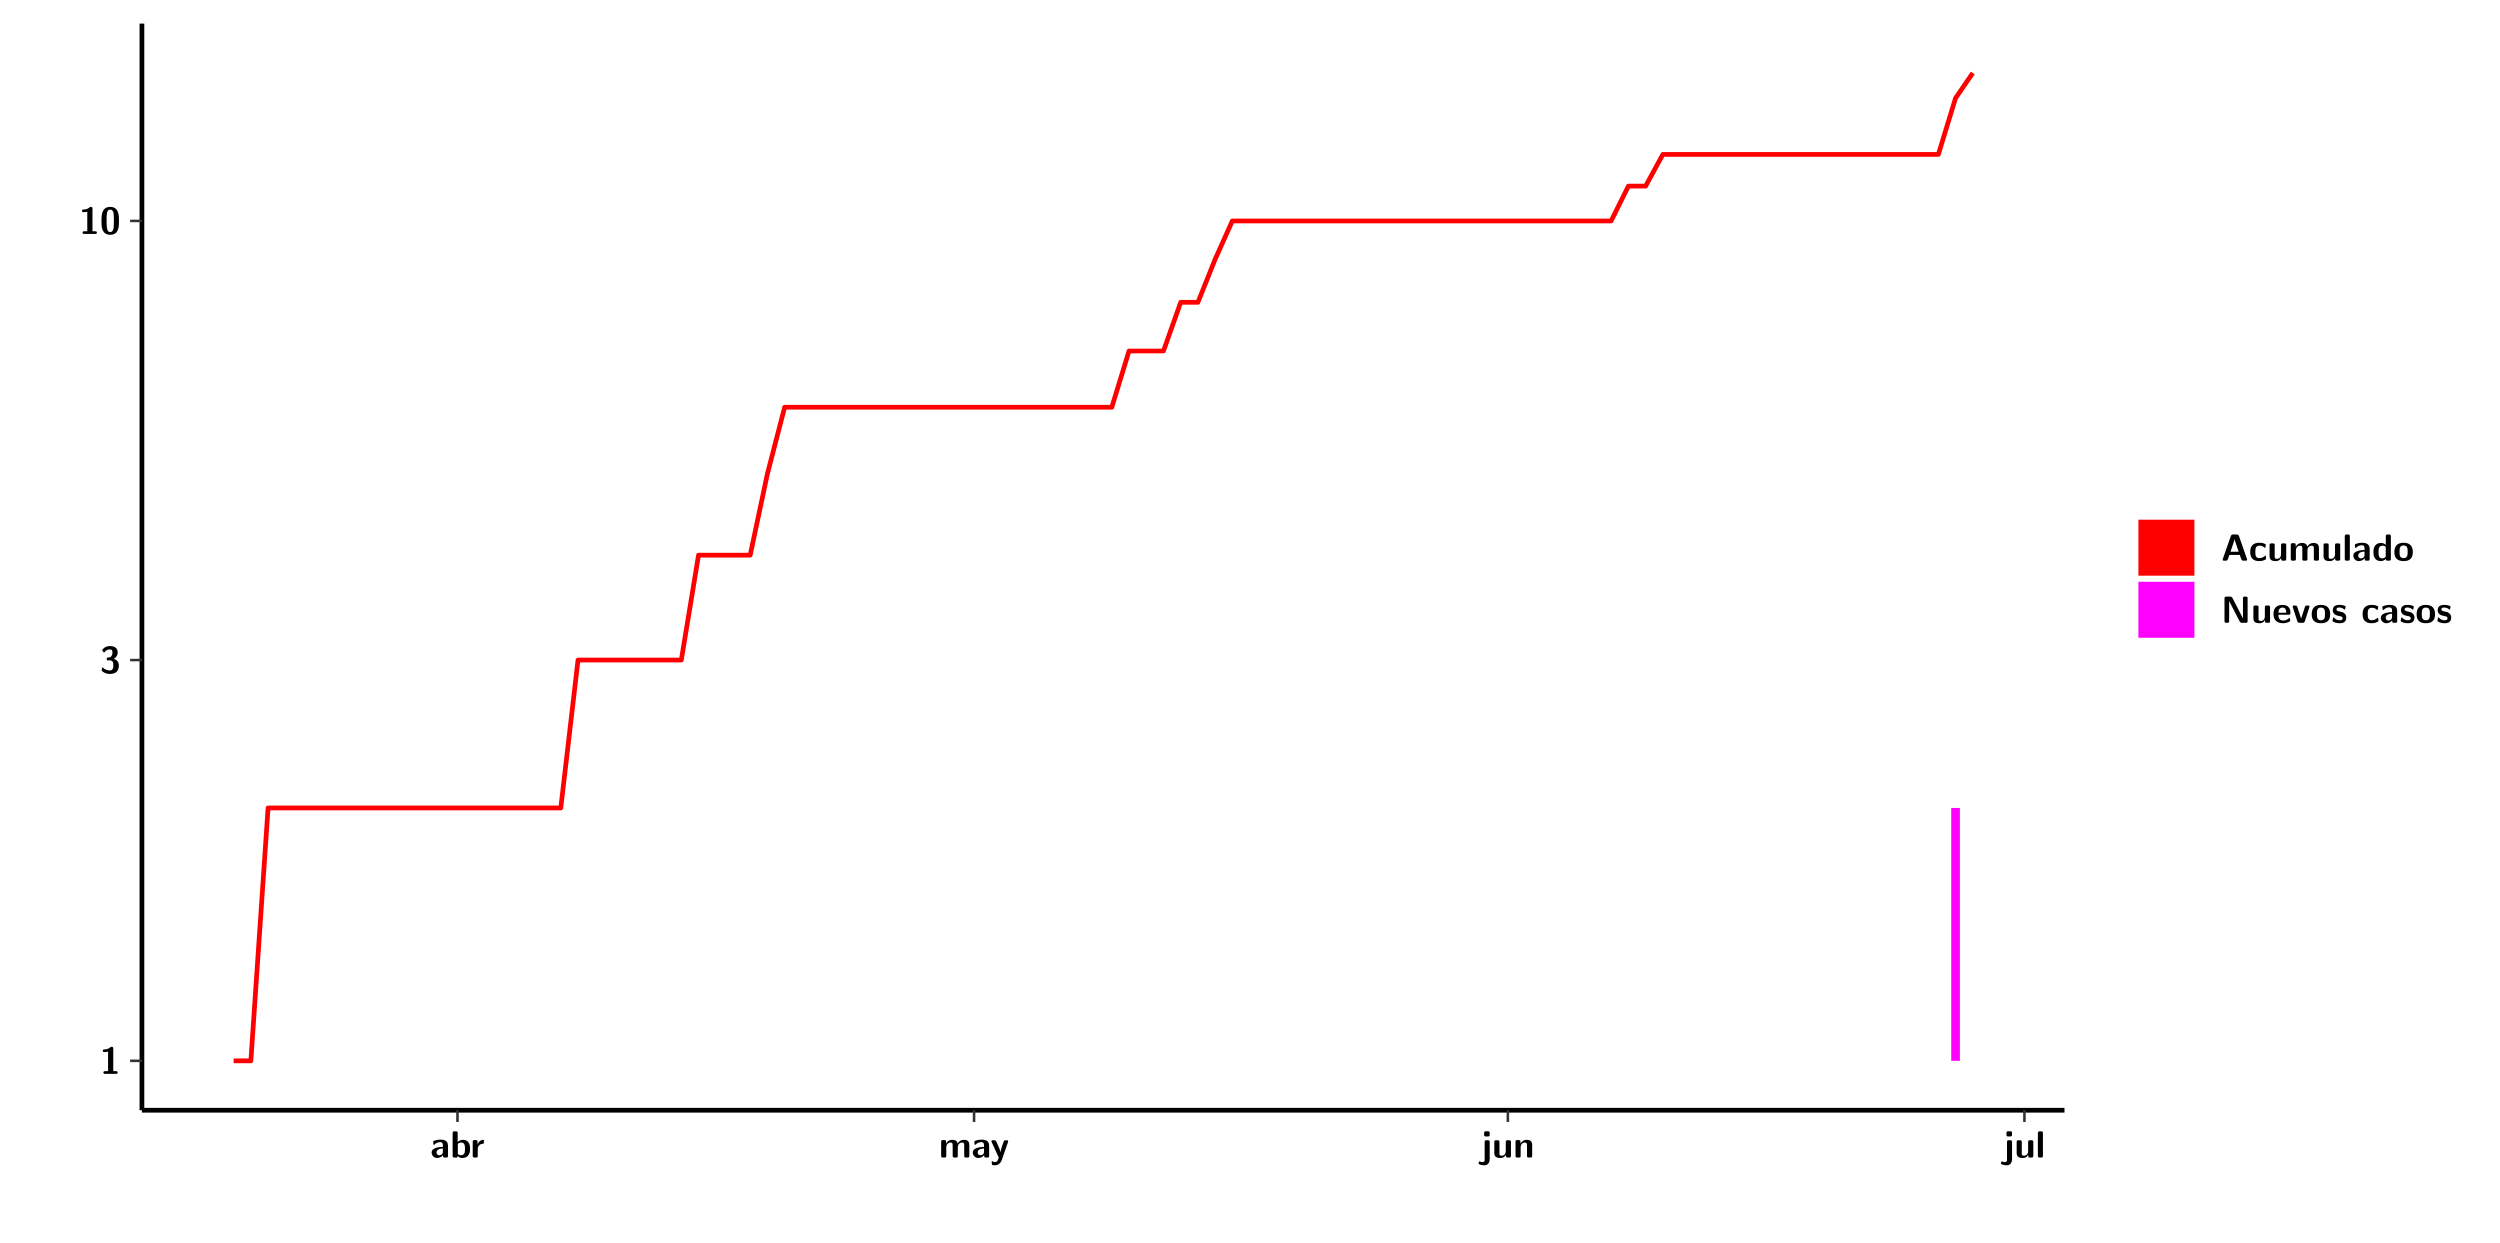
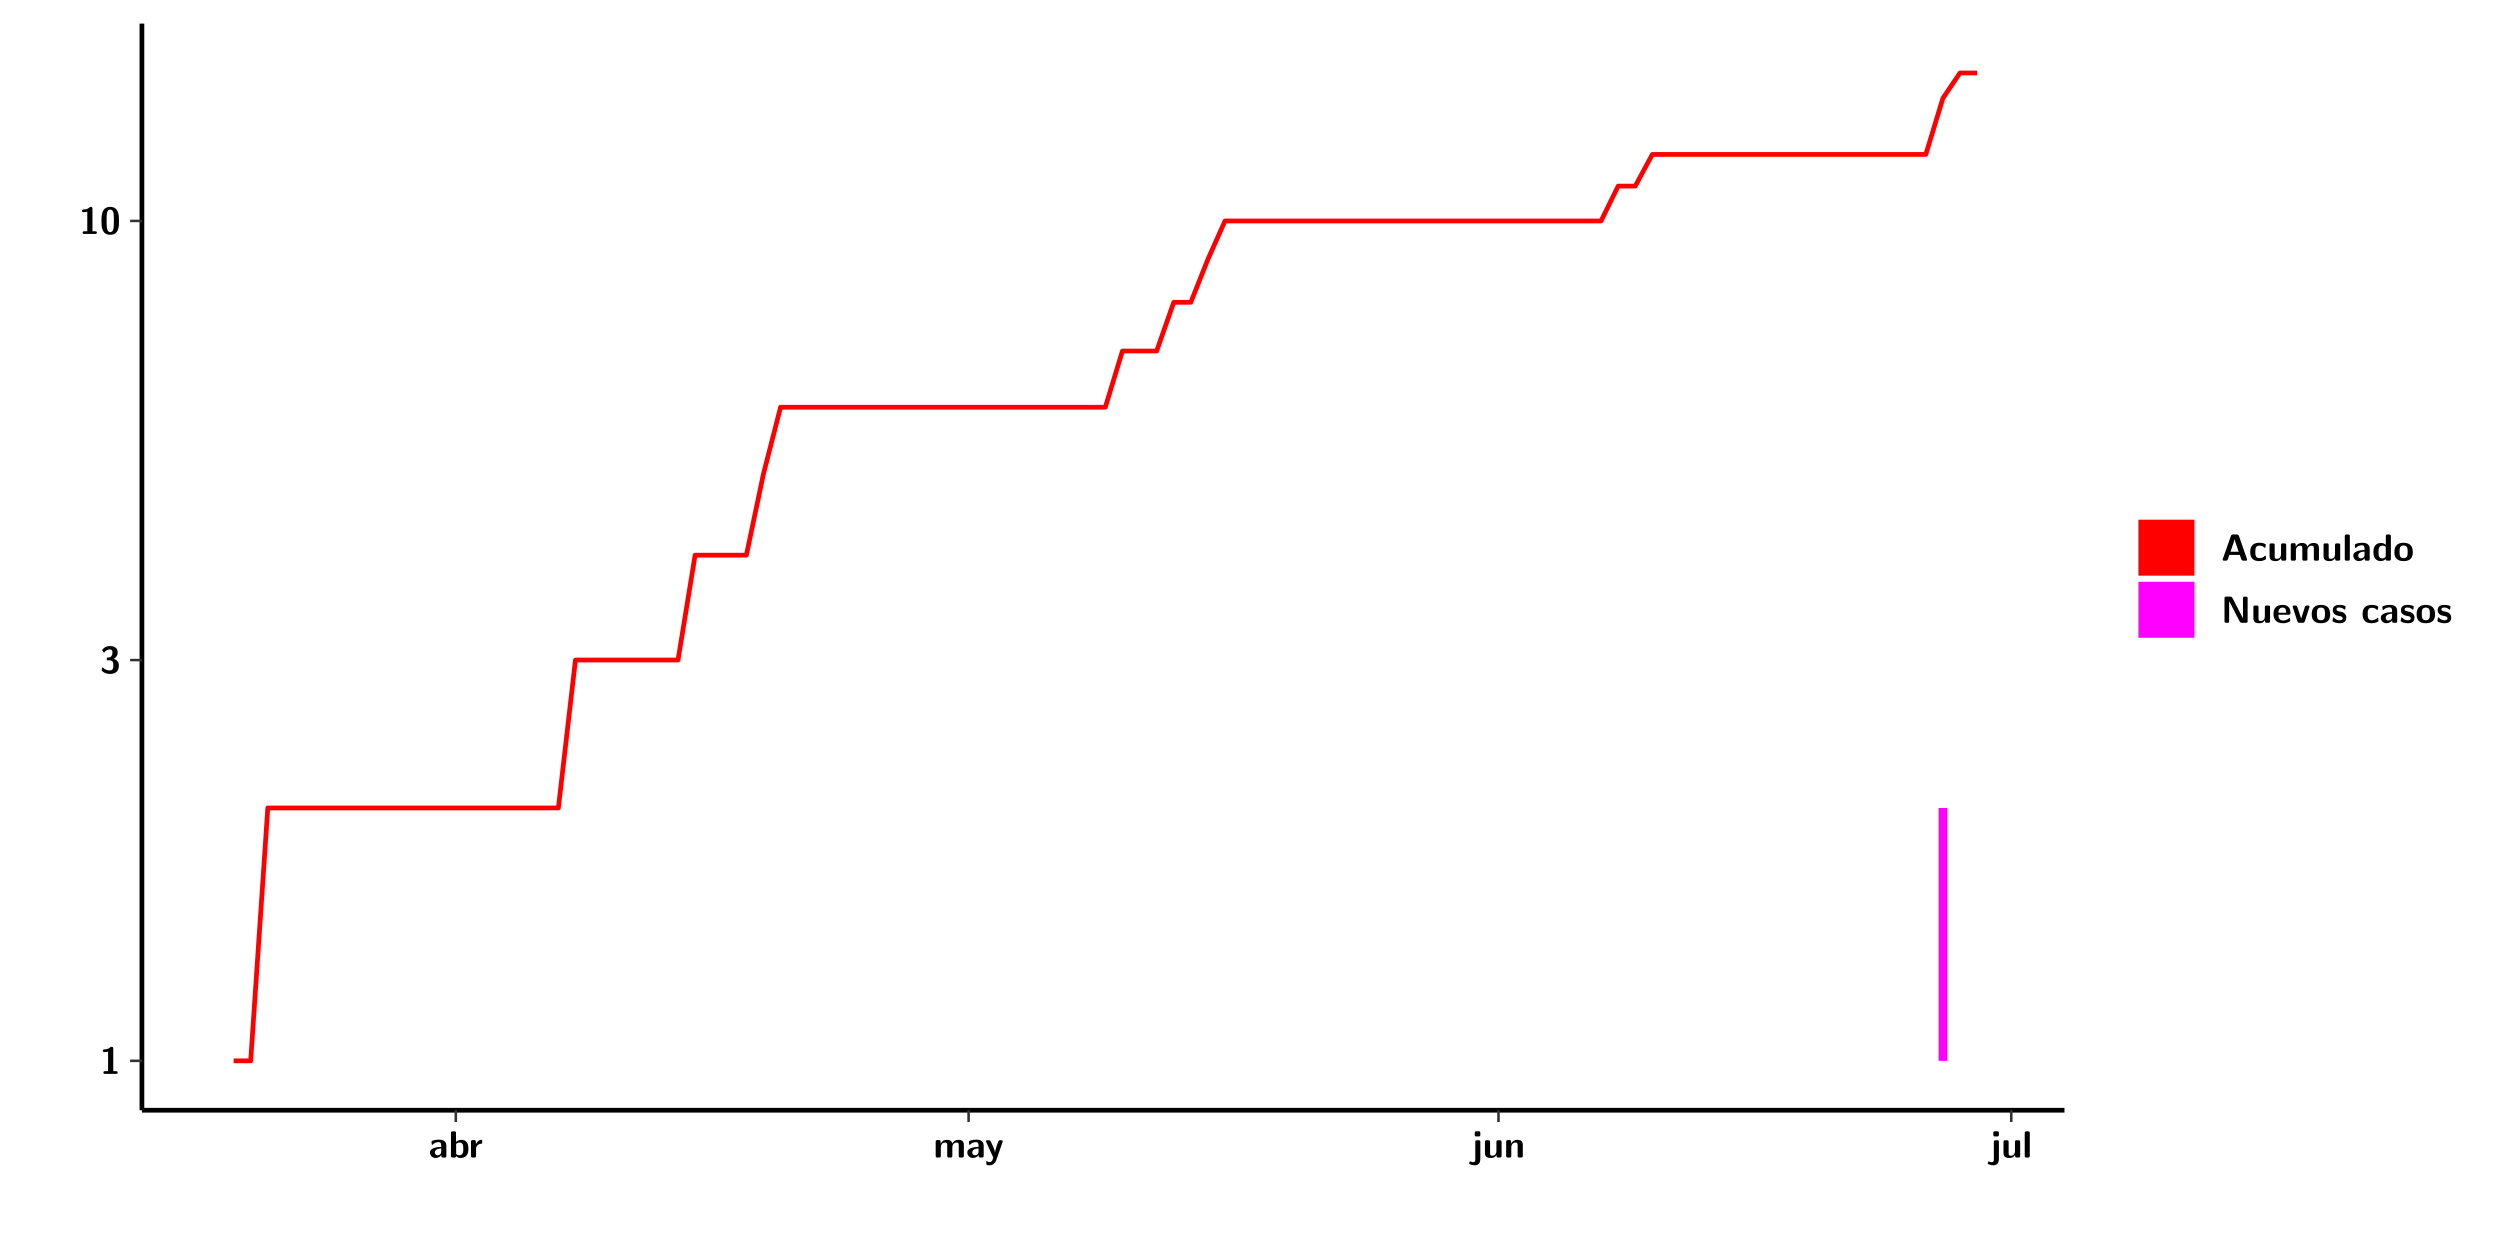
<svg xmlns="http://www.w3.org/2000/svg" xmlns:xlink="http://www.w3.org/1999/xlink" width="579.653pt" height="288pt" viewBox="0 0 579.653 288" version="1.1">
  <defs>
    <g>
      <symbol overflow="visible" id="glyph0-0">
        <path style="stroke:none;" d="" />
      </symbol>
      <symbol overflow="visible" id="glyph0-1">
        <path style="stroke:none;" d="M 3.109 -5.859 C 3.109 -6.016 3.109 -6.281 2.719 -6.281 C 2.547 -6.281 2.516 -6.266 2.406 -6.156 C 2.25 -6.016 1.922 -5.688 1.047 -5.672 C 0.891 -5.672 0.672 -5.609 0.672 -5.359 C 0.672 -5.047 0.969 -5.047 1.094 -5.047 C 1.344 -5.047 1.656 -5.078 1.906 -5.156 L 1.906 -0.625 L 1.234 -0.625 C 1.109 -0.625 0.812 -0.625 0.812 -0.312 C 0.812 0 1.109 0 1.234 0 L 3.719 0 C 3.828 0 4.141 0 4.141 -0.312 C 4.141 -0.625 3.828 -0.625 3.719 -0.625 L 3.109 -0.625 Z M 3.109 -5.859 " />
      </symbol>
      <symbol overflow="visible" id="glyph0-2">
        <path style="stroke:none;" d="M 0.844 -4.859 C 0.906 -4.766 0.953 -4.766 0.969 -4.766 C 1.031 -4.766 1.047 -4.797 1.094 -4.859 C 1.547 -5.5 2.172 -5.5 2.281 -5.5 C 2.844 -5.5 2.922 -5.203 2.922 -4.781 C 2.922 -4.656 2.922 -4.234 2.641 -3.906 C 2.438 -3.656 2.219 -3.641 1.953 -3.625 C 1.859 -3.609 1.688 -3.609 1.672 -3.578 C 1.609 -3.562 1.609 -3.5 1.609 -3.359 L 1.609 -3.203 C 1.609 -2.984 1.609 -2.969 1.844 -2.969 L 2.219 -2.969 C 3.031 -2.969 3.125 -2.469 3.125 -1.797 C 3.125 -1.203 3.062 -0.625 2.266 -0.625 C 1.984 -0.625 1.328 -0.688 0.75 -1.25 C 0.672 -1.328 0.656 -1.328 0.625 -1.328 C 0.531 -1.328 0.516 -1.25 0.516 -1.234 C 0.516 -1.234 0.406 -0.672 0.406 -0.625 C 0.406 -0.516 1.156 0.188 2.312 0.188 C 3.812 0.188 4.406 -0.609 4.406 -1.781 C 4.406 -2.562 3.984 -3.109 3.203 -3.297 C 3.906 -3.688 4.141 -4.266 4.141 -4.766 C 4.141 -6.156 2.891 -6.281 2.328 -6.281 C 1.125 -6.281 0.531 -5.422 0.531 -5.344 C 0.531 -5.297 0.594 -5.219 0.594 -5.219 Z M 0.844 -4.859 " />
      </symbol>
      <symbol overflow="visible" id="glyph0-3">
        <path style="stroke:none;" d="M 4.438 -3 C 4.438 -4.203 4.438 -6.281 2.406 -6.281 C 0.375 -6.281 0.375 -4.219 0.375 -3 C 0.375 -1.812 0.375 0.188 2.406 0.188 C 4.438 0.188 4.438 -1.781 4.438 -3 Z M 2.406 -0.438 C 1.75 -0.438 1.656 -1.25 1.625 -1.484 C 1.562 -1.953 1.562 -2.766 1.562 -3.125 C 1.562 -3.641 1.562 -4.203 1.625 -4.641 C 1.641 -4.875 1.734 -5.641 2.406 -5.641 C 3.047 -5.641 3.156 -4.906 3.188 -4.734 C 3.25 -4.281 3.25 -3.594 3.25 -3.125 C 3.25 -2.625 3.25 -1.953 3.188 -1.469 C 3.156 -1.234 3.062 -0.438 2.406 -0.438 Z M 2.406 -0.438 " />
      </symbol>
      <symbol overflow="visible" id="glyph0-4">
        <path style="stroke:none;" d="M 4.062 -2.766 C 4.062 -4.156 2.734 -4.156 2.297 -4.156 C 1.891 -4.156 1.453 -4.125 0.859 -3.891 C 0.672 -3.797 0.625 -3.781 0.625 -3.688 C 0.625 -3.625 0.688 -3.109 0.688 -3.047 C 0.703 -2.984 0.75 -2.938 0.812 -2.938 C 0.844 -2.938 0.875 -2.969 0.906 -3 C 1.281 -3.391 1.719 -3.578 2.266 -3.578 C 2.734 -3.578 2.875 -3.297 2.875 -2.781 L 2.875 -2.469 C 2.562 -2.469 0.266 -2.453 0.266 -1.172 C 0.266 -0.547 0.766 0.094 1.531 0.094 C 1.828 0.094 2.484 0.016 2.906 -0.594 L 2.906 -0.422 C 2.906 -0.141 2.969 0 3.328 0 L 3.641 0 C 3.984 0 4.062 -0.109 4.062 -0.422 Z M 2.875 -1.344 C 2.875 -0.531 2.047 -0.531 2.016 -0.531 C 1.641 -0.531 1.406 -0.844 1.406 -1.188 C 1.406 -2.047 2.625 -2.109 2.875 -2.109 Z M 2.875 -1.344 " />
      </symbol>
      <symbol overflow="visible" id="glyph0-5">
        <path style="stroke:none;" d="M 1.703 -5.656 C 1.703 -5.938 1.641 -6.078 1.281 -6.078 L 0.953 -6.078 C 0.641 -6.078 0.531 -5.984 0.531 -5.656 L 0.531 -0.422 C 0.531 -0.109 0.625 0 0.953 0 L 1.312 0 C 1.453 0 1.719 0 1.734 -0.344 C 2.125 0.094 2.578 0.094 2.719 0.094 C 4.578 0.094 4.578 -1.594 4.578 -2.031 C 4.578 -2.453 4.578 -4.109 2.938 -4.109 C 2.219 -4.109 1.781 -3.703 1.703 -3.625 Z M 1.734 -3.172 C 1.844 -3.281 2.109 -3.484 2.5 -3.484 C 3.391 -3.484 3.391 -2.672 3.391 -2.016 C 3.391 -1.375 3.391 -0.531 2.406 -0.531 C 2.047 -0.531 1.828 -0.75 1.734 -0.875 Z M 1.734 -3.172 " />
      </symbol>
      <symbol overflow="visible" id="glyph0-6">
        <path style="stroke:none;" d="M 1.703 -2.016 C 1.703 -2.844 2.391 -3.188 2.938 -3.219 C 3.109 -3.234 3.125 -3.234 3.125 -3.469 L 3.125 -3.875 C 3.125 -4.047 3.125 -4.109 2.969 -4.109 C 2.719 -4.109 2.078 -4.031 1.672 -3.078 L 1.656 -3.078 L 1.656 -3.641 C 1.656 -3.922 1.594 -4.062 1.234 -4.062 L 0.953 -4.062 C 0.641 -4.062 0.531 -3.969 0.531 -3.641 L 0.531 -0.422 C 0.531 -0.109 0.625 0 0.953 0 L 1.281 0 C 1.609 0 1.703 -0.109 1.703 -0.422 Z M 1.703 -2.016 " />
      </symbol>
      <symbol overflow="visible" id="glyph0-7">
        <path style="stroke:none;" d="M 7.062 -2.844 C 7.062 -3.75 6.672 -4.109 5.781 -4.109 C 5.156 -4.109 4.688 -3.828 4.359 -3.25 C 4.219 -4.078 3.484 -4.109 3.109 -4.109 C 2.938 -4.109 2.578 -4.109 2.188 -3.828 C 1.906 -3.625 1.734 -3.344 1.672 -3.203 L 1.672 -3.641 C 1.672 -3.922 1.609 -4.062 1.25 -4.062 L 0.953 -4.062 C 0.625 -4.062 0.531 -3.969 0.531 -3.641 L 0.531 -0.422 C 0.531 -0.109 0.625 0 0.953 0 L 1.297 0 C 1.625 0 1.719 -0.109 1.719 -0.422 L 1.719 -2.359 C 1.719 -3.141 2.25 -3.484 2.688 -3.484 C 3.109 -3.484 3.203 -3.297 3.203 -2.828 L 3.203 -0.422 C 3.203 -0.109 3.297 0 3.625 0 L 3.969 0 C 4.297 0 4.391 -0.109 4.391 -0.422 L 4.391 -2.359 C 4.391 -3.141 4.922 -3.484 5.359 -3.484 C 5.781 -3.484 5.875 -3.297 5.875 -2.828 L 5.875 -0.422 C 5.875 -0.109 5.969 0 6.297 0 L 6.641 0 C 6.984 0 7.062 -0.109 7.062 -0.422 Z M 7.062 -2.844 " />
      </symbol>
      <symbol overflow="visible" id="glyph0-8">
        <path style="stroke:none;" d="M 4.109 -3.609 C 4.141 -3.719 4.141 -3.734 4.141 -3.781 C 4.141 -4.016 3.906 -4.016 3.797 -4.016 L 3.609 -4.016 C 3.469 -4.016 3.266 -4.016 3.141 -3.812 C 3.109 -3.766 2.406 -1.828 2.359 -1.25 L 2.344 -1.25 C 2.312 -1.672 1.953 -2.484 1.562 -3.328 C 1.328 -3.891 1.266 -4.016 0.828 -4.016 L 0.594 -4.016 C 0.469 -4.016 0.25 -4.016 0.25 -3.781 C 0.25 -3.75 0.281 -3.688 0.297 -3.641 L 1.953 0 C 1.891 0.188 1.859 0.281 1.828 0.375 C 1.734 0.656 1.578 1.047 1.109 1.047 C 0.812 1.047 0.609 0.922 0.516 0.875 C 0.469 0.844 0.453 0.828 0.422 0.828 C 0.391 0.828 0.312 0.859 0.312 0.969 C 0.312 1.031 0.375 1.641 0.391 1.672 C 0.469 1.781 0.953 1.797 1.094 1.797 C 2.172 1.797 2.609 0.766 2.672 0.547 Z M 4.109 -3.609 " />
      </symbol>
      <symbol overflow="visible" id="glyph0-9">
        <path style="stroke:none;" d="M 1.969 -5.672 C 1.969 -5.953 1.906 -6.094 1.547 -6.094 L 1.094 -6.094 C 0.766 -6.094 0.672 -5.984 0.672 -5.672 L 0.672 -5.312 C 0.672 -5.031 0.734 -4.891 1.094 -4.891 L 1.547 -4.891 C 1.875 -4.891 1.969 -5 1.969 -5.312 Z M 0.797 0.484 C 0.797 0.703 0.797 1.062 0.25 1.062 C 0.156 1.062 -0.094 1.031 -0.266 0.922 C -0.359 0.875 -0.375 0.875 -0.406 0.875 C -0.484 0.875 -0.5 0.922 -0.547 1.094 C -0.609 1.281 -0.625 1.359 -0.625 1.391 C -0.625 1.547 0.109 1.797 0.656 1.797 C 1.625 1.797 1.969 1.141 1.969 0.281 L 1.969 -3.594 C 1.969 -3.875 1.906 -4.016 1.547 -4.016 L 1.219 -4.016 C 0.891 -4.016 0.797 -3.906 0.797 -3.594 Z M 0.797 0.484 " />
      </symbol>
      <symbol overflow="visible" id="glyph0-10">
        <path style="stroke:none;" d="M 4.391 -3.594 C 4.391 -3.875 4.328 -4.016 3.969 -4.016 L 3.609 -4.016 C 3.281 -4.016 3.188 -3.906 3.188 -3.594 L 3.188 -1.516 C 3.188 -0.938 2.891 -0.438 2.266 -0.438 C 1.766 -0.438 1.719 -0.562 1.719 -1.031 L 1.719 -3.594 C 1.719 -3.875 1.656 -4.016 1.297 -4.016 L 0.953 -4.016 C 0.625 -4.016 0.531 -3.922 0.531 -3.594 L 0.531 -1.109 C 0.531 -0.172 1.031 0.094 1.953 0.094 C 2.188 0.094 2.812 0.094 3.219 -0.656 L 3.219 -0.422 C 3.219 -0.141 3.281 0 3.641 0 L 3.969 0 C 4.297 0 4.391 -0.109 4.391 -0.422 Z M 4.391 -3.594 " />
      </symbol>
      <symbol overflow="visible" id="glyph0-11">
        <path style="stroke:none;" d="M 4.391 -2.844 C 4.391 -3.75 4 -4.109 3.109 -4.109 C 2.188 -4.109 1.781 -3.438 1.672 -3.203 L 1.672 -3.641 C 1.672 -3.922 1.609 -4.062 1.25 -4.062 L 0.953 -4.062 C 0.625 -4.062 0.531 -3.969 0.531 -3.641 L 0.531 -0.422 C 0.531 -0.109 0.625 0 0.953 0 L 1.297 0 C 1.625 0 1.719 -0.109 1.719 -0.422 L 1.719 -2.359 C 1.719 -3.125 2.219 -3.484 2.688 -3.484 C 3.109 -3.484 3.188 -3.281 3.188 -2.828 L 3.188 -0.422 C 3.188 -0.141 3.25 0 3.609 0 L 3.969 0 C 4.297 0 4.391 -0.109 4.391 -0.422 Z M 4.391 -2.844 " />
      </symbol>
      <symbol overflow="visible" id="glyph0-12">
        <path style="stroke:none;" d="M 1.703 -5.656 C 1.703 -5.938 1.641 -6.078 1.281 -6.078 L 0.953 -6.078 C 0.641 -6.078 0.531 -5.984 0.531 -5.656 L 0.531 -0.422 C 0.531 -0.109 0.625 0 0.953 0 L 1.281 0 C 1.609 0 1.703 -0.109 1.703 -0.422 Z M 1.703 -5.656 " />
      </symbol>
      <symbol overflow="visible" id="glyph0-13">
        <path style="stroke:none;" d="M 4.156 -5.703 C 4.031 -6.078 3.766 -6.078 3.594 -6.078 L 2.828 -6.078 C 2.641 -6.078 2.391 -6.078 2.266 -5.703 L 0.406 -0.406 C 0.375 -0.297 0.375 -0.281 0.375 -0.234 C 0.375 0 0.594 0 0.703 0 L 1.031 0 C 1.188 0 1.453 0 1.578 -0.344 L 1.922 -1.328 L 4.344 -1.328 L 4.641 -0.484 C 4.75 -0.172 4.812 0 5.234 0 L 5.703 0 C 5.828 0 6.047 0 6.047 -0.234 C 6.047 -0.281 6.047 -0.297 6 -0.406 Z M 2.812 -3.938 C 2.938 -4.328 3.062 -4.656 3.125 -4.969 L 3.141 -4.969 C 3.188 -4.766 3.188 -4.75 3.25 -4.547 L 4.078 -2.078 L 2.188 -2.078 Z M 2.812 -3.938 " />
      </symbol>
      <symbol overflow="visible" id="glyph0-14">
        <path style="stroke:none;" d="M 4 -0.438 C 4 -0.531 3.969 -0.938 3.953 -1.047 C 3.953 -1.078 3.938 -1.172 3.844 -1.172 C 3.812 -1.172 3.797 -1.172 3.703 -1.078 C 3.562 -0.953 3.141 -0.594 2.422 -0.594 C 1.516 -0.594 1.516 -1.469 1.516 -2.031 C 1.516 -2.75 1.562 -3.484 2.453 -3.484 C 3.031 -3.484 3.266 -3.344 3.578 -3.078 C 3.688 -2.984 3.703 -2.984 3.734 -2.984 C 3.828 -2.984 3.844 -3.062 3.844 -3.094 C 3.859 -3.172 3.953 -3.656 3.953 -3.703 C 3.953 -3.781 3.891 -3.812 3.75 -3.891 C 3.328 -4.078 3.062 -4.156 2.453 -4.156 C 1.141 -4.156 0.328 -3.547 0.328 -2.016 C 0.328 -0.562 1.078 0.094 2.406 0.094 C 2.641 0.094 3.172 0.094 3.75 -0.203 C 4 -0.344 4 -0.344 4 -0.438 Z M 4 -0.438 " />
      </symbol>
      <symbol overflow="visible" id="glyph0-15">
        <path style="stroke:none;" d="M 4.375 -5.656 C 4.375 -5.938 4.312 -6.078 3.953 -6.078 L 3.625 -6.078 C 3.297 -6.078 3.203 -5.969 3.203 -5.656 L 3.203 -3.672 C 2.812 -4.047 2.375 -4.109 2.109 -4.109 C 0.328 -4.109 0.328 -2.422 0.328 -2 C 0.328 -1.594 0.328 0.094 2.062 0.094 C 2.422 0.094 2.812 -0.016 3.188 -0.406 C 3.188 -0.094 3.297 0 3.609 0 L 3.953 0 C 4.281 0 4.375 -0.109 4.375 -0.422 Z M 3.188 -1.094 C 3.188 -0.953 3.188 -0.875 2.922 -0.688 C 2.703 -0.547 2.5 -0.531 2.406 -0.531 C 1.516 -0.531 1.516 -1.344 1.516 -2 C 1.516 -2.656 1.516 -3.484 2.5 -3.484 C 2.75 -3.484 2.984 -3.391 3.188 -3.203 Z M 3.188 -1.094 " />
      </symbol>
      <symbol overflow="visible" id="glyph0-16">
        <path style="stroke:none;" d="M 4.547 -1.969 C 4.547 -3.406 3.844 -4.156 2.406 -4.156 C 0.953 -4.156 0.266 -3.391 0.266 -1.969 C 0.266 -0.547 1.031 0.094 2.406 0.094 C 3.781 0.094 4.547 -0.531 4.547 -1.969 Z M 2.406 -0.594 C 1.469 -0.594 1.469 -1.375 1.469 -2.078 C 1.469 -2.75 1.469 -3.531 2.406 -3.531 C 3.344 -3.531 3.344 -2.766 3.344 -2.078 C 3.344 -1.391 3.344 -0.594 2.406 -0.594 Z M 2.406 -0.594 " />
      </symbol>
      <symbol overflow="visible" id="glyph0-17">
        <path style="stroke:none;" d="M 2.656 -5.734 C 2.469 -6.078 2.203 -6.078 2.031 -6.078 L 1.219 -6.078 C 0.906 -6.078 0.797 -5.984 0.797 -5.656 L 0.797 -0.422 C 0.797 -0.109 0.891 0 1.219 0 L 1.453 0 C 1.781 0 1.875 -0.109 1.875 -0.422 L 1.875 -5.016 L 1.891 -5.016 L 4.297 -0.344 C 4.484 0 4.75 0 4.922 0 L 5.734 0 C 6.062 0 6.156 -0.109 6.156 -0.422 L 6.156 -5.656 C 6.156 -5.938 6.094 -6.078 5.734 -6.078 L 5.5 -6.078 C 5.156 -6.078 5.078 -5.969 5.078 -5.656 L 5.078 -1.062 L 5.062 -1.062 Z M 2.656 -5.734 " />
      </symbol>
      <symbol overflow="visible" id="glyph0-18">
        <path style="stroke:none;" d="M 3.781 -1.875 C 3.984 -1.875 4.203 -1.891 4.203 -2.281 C 4.203 -3.406 3.672 -4.156 2.359 -4.156 C 0.969 -4.156 0.266 -3.375 0.266 -2.047 C 0.266 -0.609 1.109 0.094 2.484 0.094 C 2.812 0.094 3.312 0.047 3.891 -0.234 C 4.078 -0.328 4.141 -0.359 4.141 -0.469 C 4.141 -0.531 4.125 -0.781 4.109 -0.844 C 4.078 -1.125 4.062 -1.125 3.984 -1.125 C 3.953 -1.125 3.938 -1.125 3.844 -1.047 C 3.328 -0.594 2.797 -0.531 2.516 -0.531 C 1.531 -0.531 1.422 -1.312 1.391 -1.875 Z M 1.406 -2.344 C 1.422 -2.875 1.609 -3.531 2.359 -3.531 C 3.062 -3.531 3.203 -3.031 3.219 -2.344 Z M 1.406 -2.344 " />
      </symbol>
      <symbol overflow="visible" id="glyph0-19">
        <path style="stroke:none;" d="M 4.109 -3.609 C 4.141 -3.719 4.141 -3.75 4.141 -3.766 C 4.141 -4.016 3.922 -4.016 3.797 -4.016 L 3.609 -4.016 C 3.25 -4.016 3.141 -3.891 3.062 -3.641 L 2.203 -0.984 L 1.328 -3.641 C 1.266 -3.828 1.203 -4.016 0.781 -4.016 L 0.578 -4.016 C 0.453 -4.016 0.234 -4.016 0.234 -3.766 C 0.234 -3.75 0.234 -3.719 0.266 -3.609 L 1.312 -0.375 C 1.438 0 1.703 0 1.859 0 L 2.5 0 C 2.672 0 2.938 0 3.062 -0.375 Z M 4.109 -3.609 " />
      </symbol>
      <symbol overflow="visible" id="glyph0-20">
        <path style="stroke:none;" d="M 3.469 -1.234 C 3.469 -1.734 3.203 -2.031 3.047 -2.172 C 2.703 -2.484 2.391 -2.547 2.031 -2.609 C 1.547 -2.703 1.188 -2.766 1.188 -3.109 C 1.188 -3.469 1.484 -3.547 1.828 -3.547 C 2.406 -3.547 2.719 -3.328 2.953 -3.125 C 3.047 -3.047 3.062 -3.047 3.094 -3.047 C 3.188 -3.047 3.203 -3.125 3.203 -3.156 C 3.219 -3.219 3.312 -3.719 3.312 -3.766 C 3.312 -3.906 2.844 -4.031 2.75 -4.062 C 2.406 -4.156 2.125 -4.156 1.891 -4.156 C 1.5 -4.156 0.328 -4.156 0.328 -2.906 C 0.328 -2.484 0.516 -2.219 0.75 -2 C 1.062 -1.734 1.406 -1.672 1.906 -1.562 C 2.156 -1.531 2.609 -1.453 2.609 -1.062 C 2.609 -0.656 2.266 -0.594 1.922 -0.594 C 1.531 -0.594 1.047 -0.703 0.625 -1.188 C 0.594 -1.234 0.562 -1.266 0.516 -1.266 C 0.422 -1.266 0.406 -1.188 0.391 -1.125 C 0.375 -1.016 0.266 -0.516 0.266 -0.422 C 0.266 -0.266 0.922 -0.062 0.922 -0.047 C 1.406 0.094 1.766 0.094 1.922 0.094 C 2.359 0.094 3.469 0.062 3.469 -1.234 Z M 3.469 -1.234 " />
      </symbol>
    </g>
    <clipPath id="clip1">
      <path d="M 0 0 L 576.008 0 L 576.008 288 L 0 288 Z M 0 0 " />
    </clipPath>
    <clipPath id="clip2">
      <path d="M 32.906 5.477 L 478.672 5.477 L 478.672 257.414 L 32.906 257.414 Z M 32.906 5.477 " />
    </clipPath>
  </defs>
  <g id="surface1">
    <g clip-path="url(#clip1)" clip-rule="nonzero">
      <path style="fill-rule:nonzero;fill:rgb(100%,100%,100%);fill-opacity:1;stroke-width:0.598;stroke-linecap:round;stroke-linejoin:round;stroke:rgb(100%,100%,100%);stroke-opacity:1;stroke-miterlimit:10;" d="M 0 0 L 0 288.004 L 576.008 288.004 L 576.008 0 Z M 0 0 " transform="matrix(1,0,0,-1,0,288)" />
    </g>
    <g clip-path="url(#clip2)" clip-rule="nonzero">
      <path style=" stroke:none;fill-rule:nonzero;fill:rgb(100%,100%,100%);fill-opacity:1;" d="M 32.906 257.414 L 32.906 5.477 L 478.672 5.477 L 478.672 257.414 Z M 32.906 257.414 " />
    </g>
-     <path style=" stroke:none;fill-rule:nonzero;fill:rgb(100%,0%,100%);fill-opacity:1;" d="M 452.418 245.969 L 452.418 187.336 L 454.422 187.336 L 454.422 245.969 Z M 452.418 245.969 " />
-     <path style="fill:none;stroke-width:1.096;stroke-linecap:butt;stroke-linejoin:round;stroke:rgb(100%,0%,0%);stroke-opacity:1;stroke-miterlimit:10;" d="M 54.168 42.031 L 58.164 42.031 L 62.156 100.664 L 130.023 100.664 L 134.02 134.957 L 157.969 134.957 L 161.965 159.285 L 173.941 159.285 L 177.934 178.152 L 181.93 193.578 L 257.785 193.578 L 261.781 206.617 L 269.762 206.617 L 273.758 217.906 L 277.754 217.906 L 281.738 227.867 L 285.73 236.773 L 373.562 236.773 L 377.559 244.844 L 381.555 244.844 L 385.551 252.199 L 449.43 252.199 L 453.414 265.238 L 457.41 271.078 " transform="matrix(1,0,0,-1,0,288)" />
+     <path style=" stroke:none;fill-rule:nonzero;fill:rgb(100%,0%,100%);fill-opacity:1;" d="M 449.488 245.969 L 449.488 187.336 L 451.473 187.336 L 451.473 245.969 Z M 449.488 245.969 " />
+     <path style="fill:none;stroke-width:1.096;stroke-linecap:butt;stroke-linejoin:round;stroke:rgb(100%,0%,0%);stroke-opacity:1;stroke-miterlimit:10;" d="M 54.156 42.031 L 58.121 42.031 L 62.09 100.664 L 129.465 100.664 L 133.422 134.957 L 157.203 134.957 L 161.168 159.285 L 173.055 159.285 L 177.02 178.152 L 180.984 193.578 L 256.281 193.578 L 260.246 206.617 L 268.18 206.617 L 272.145 217.906 L 276.098 217.906 L 280.062 227.867 L 284.027 236.773 L 371.223 236.773 L 375.18 244.844 L 379.145 244.844 L 383.109 252.199 L 446.52 252.199 L 450.488 265.238 L 454.441 271.078 L 458.406 271.078 " transform="matrix(1,0,0,-1,0,288)" />
    <path style="fill:none;stroke-width:1.096;stroke-linecap:butt;stroke-linejoin:round;stroke:rgb(0%,0%,0%);stroke-opacity:1;stroke-miterlimit:10;" d="M 32.906 30.586 L 32.906 282.523 " transform="matrix(1,0,0,-1,0,288)" />
    <g style="fill:rgb(0%,0%,0%);fill-opacity:1;">
      <use xlink:href="#glyph0-1" x="23.153" y="248.986" />
    </g>
    <g style="fill:rgb(0%,0%,0%);fill-opacity:1;">
      <use xlink:href="#glyph0-2" x="23.153" y="156.075" />
    </g>
    <g style="fill:rgb(0%,0%,0%);fill-opacity:1;">
      <use xlink:href="#glyph0-1" x="18.331" y="54.247" />
      <use xlink:href="#glyph0-3" x="23.153" y="54.247" />
    </g>
    <path style="fill:none;stroke-width:0.598;stroke-linecap:butt;stroke-linejoin:round;stroke:rgb(20%,20%,20%);stroke-opacity:1;stroke-miterlimit:10;" d="M 30.168 42.031 L 32.906 42.031 " transform="matrix(1,0,0,-1,0,288)" />
    <path style="fill:none;stroke-width:0.598;stroke-linecap:butt;stroke-linejoin:round;stroke:rgb(20%,20%,20%);stroke-opacity:1;stroke-miterlimit:10;" d="M 30.168 134.957 L 32.906 134.957 " transform="matrix(1,0,0,-1,0,288)" />
    <path style="fill:none;stroke-width:0.598;stroke-linecap:butt;stroke-linejoin:round;stroke:rgb(20%,20%,20%);stroke-opacity:1;stroke-miterlimit:10;" d="M 30.168 236.773 L 32.906 236.773 " transform="matrix(1,0,0,-1,0,288)" />
    <path style="fill:none;stroke-width:1.096;stroke-linecap:butt;stroke-linejoin:round;stroke:rgb(0%,0%,0%);stroke-opacity:1;stroke-miterlimit:10;" d="M 32.906 30.586 L 478.672 30.586 " transform="matrix(1,0,0,-1,0,288)" />
-     <path style="fill:none;stroke-width:0.598;stroke-linecap:butt;stroke-linejoin:round;stroke:rgb(20%,20%,20%);stroke-opacity:1;stroke-miterlimit:10;" d="M 106.074 27.848 L 106.074 30.586 " transform="matrix(1,0,0,-1,0,288)" />
-     <path style="fill:none;stroke-width:0.598;stroke-linecap:butt;stroke-linejoin:round;stroke:rgb(20%,20%,20%);stroke-opacity:1;stroke-miterlimit:10;" d="M 225.848 27.848 L 225.848 30.586 " transform="matrix(1,0,0,-1,0,288)" />
-     <path style="fill:none;stroke-width:0.598;stroke-linecap:butt;stroke-linejoin:round;stroke:rgb(20%,20%,20%);stroke-opacity:1;stroke-miterlimit:10;" d="M 349.613 27.848 L 349.613 30.586 " transform="matrix(1,0,0,-1,0,288)" />
-     <path style="fill:none;stroke-width:0.598;stroke-linecap:butt;stroke-linejoin:round;stroke:rgb(20%,20%,20%);stroke-opacity:1;stroke-miterlimit:10;" d="M 469.387 27.848 L 469.387 30.586 " transform="matrix(1,0,0,-1,0,288)" />
+     <path style="fill:none;stroke-width:0.598;stroke-linecap:butt;stroke-linejoin:round;stroke:rgb(20%,20%,20%);stroke-opacity:1;stroke-miterlimit:10;" d="M 105.684 27.848 L 105.684 30.586 " transform="matrix(1,0,0,-1,0,288)" />
+     <path style="fill:none;stroke-width:0.598;stroke-linecap:butt;stroke-linejoin:round;stroke:rgb(20%,20%,20%);stroke-opacity:1;stroke-miterlimit:10;" d="M 224.582 27.848 L 224.582 30.586 " transform="matrix(1,0,0,-1,0,288)" />
+     <path style="fill:none;stroke-width:0.598;stroke-linecap:butt;stroke-linejoin:round;stroke:rgb(20%,20%,20%);stroke-opacity:1;stroke-miterlimit:10;" d="M 347.441 27.848 L 347.441 30.586 " transform="matrix(1,0,0,-1,0,288)" />
+     <path style="fill:none;stroke-width:0.598;stroke-linecap:butt;stroke-linejoin:round;stroke:rgb(20%,20%,20%);stroke-opacity:1;stroke-miterlimit:10;" d="M 466.336 27.848 L 466.336 30.586 " transform="matrix(1,0,0,-1,0,288)" />
    <g style="fill:rgb(0%,0%,0%);fill-opacity:1;">
-       <use xlink:href="#glyph0-4" x="99.813" y="268.394" />
-       <use xlink:href="#glyph0-5" x="104.416" y="268.394" />
+       <use xlink:href="#glyph0-4" x="99.425" y="268.394" />
+       <use xlink:href="#glyph0-5" x="104.028" y="268.394" />
    </g>
    <g style="fill:rgb(0%,0%,0%);fill-opacity:1;">
-       <use xlink:href="#glyph0-6" x="109.072" y="268.394" />
+       <use xlink:href="#glyph0-6" x="108.675" y="268.394" />
    </g>
    <g style="fill:rgb(0%,0%,0%);fill-opacity:1;">
-       <use xlink:href="#glyph0-7" x="217.685" y="268.394" />
-       <use xlink:href="#glyph0-4" x="225.283" y="268.394" />
+       <use xlink:href="#glyph0-7" x="216.419" y="268.394" />
+       <use xlink:href="#glyph0-4" x="224.017" y="268.394" />
    </g>
    <g style="fill:rgb(0%,0%,0%);fill-opacity:1;">
-       <use xlink:href="#glyph0-8" x="229.614" y="268.394" />
+       <use xlink:href="#glyph0-8" x="228.348" y="268.394" />
    </g>
    <g style="fill:rgb(0%,0%,0%);fill-opacity:1;">
-       <use xlink:href="#glyph0-9" x="343.435" y="268.394" />
-       <use xlink:href="#glyph0-10" x="345.943" y="268.394" />
-       <use xlink:href="#glyph0-11" x="350.862" y="268.394" />
+       <use xlink:href="#glyph0-9" x="341.264" y="268.394" />
+       <use xlink:href="#glyph0-10" x="343.772" y="268.394" />
+       <use xlink:href="#glyph0-11" x="348.691" y="268.394" />
    </g>
    <g style="fill:rgb(0%,0%,0%);fill-opacity:1;">
-       <use xlink:href="#glyph0-9" x="464.546" y="268.394" />
-       <use xlink:href="#glyph0-10" x="467.054" y="268.394" />
-       <use xlink:href="#glyph0-12" x="471.973" y="268.394" />
+       <use xlink:href="#glyph0-9" x="461.497" y="268.394" />
+       <use xlink:href="#glyph0-10" x="464.005" y="268.394" />
+       <use xlink:href="#glyph0-12" x="468.924" y="268.394" />
    </g>
    <path style=" stroke:none;fill-rule:nonzero;fill:rgb(100%,100%,100%);fill-opacity:1;" d="M 489.629 154.062 L 489.629 108.828 L 570.527 108.828 L 570.527 154.062 Z M 489.629 154.062 " />
    <path style=" stroke:none;fill-rule:nonzero;fill:rgb(100%,0%,0%);fill-opacity:1;" d="M 495.816 133.477 L 495.816 120.496 L 508.797 120.496 L 508.797 133.477 Z M 495.816 133.477 " />
    <path style=" stroke:none;fill-rule:nonzero;fill:rgb(100%,0%,100%);fill-opacity:1;" d="M 495.816 147.875 L 495.816 134.891 L 508.797 134.891 L 508.797 147.875 Z M 495.816 147.875 " />
    <g style="fill:rgb(0%,0%,0%);fill-opacity:1;">
      <use xlink:href="#glyph0-13" x="514.979" y="130.002" />
      <use xlink:href="#glyph0-14" x="521.408" y="130.002" />
      <use xlink:href="#glyph0-10" x="525.694" y="130.002" />
      <use xlink:href="#glyph0-7" x="530.613" y="130.002" />
      <use xlink:href="#glyph0-10" x="538.212" y="130.002" />
      <use xlink:href="#glyph0-12" x="543.131" y="130.002" />
      <use xlink:href="#glyph0-4" x="545.372" y="130.002" />
      <use xlink:href="#glyph0-15" x="549.975" y="130.002" />
      <use xlink:href="#glyph0-16" x="554.894" y="130.002" />
    </g>
    <g style="fill:rgb(0%,0%,0%);fill-opacity:1;">
      <use xlink:href="#glyph0-17" x="514.979" y="144.408" />
      <use xlink:href="#glyph0-10" x="521.944" y="144.408" />
      <use xlink:href="#glyph0-18" x="526.864" y="144.408" />
      <use xlink:href="#glyph0-19" x="531.345" y="144.408" />
      <use xlink:href="#glyph0-16" x="535.728" y="144.408" />
      <use xlink:href="#glyph0-20" x="540.55" y="144.408" />
    </g>
    <g style="fill:rgb(0%,0%,0%);fill-opacity:1;">
      <use xlink:href="#glyph0-14" x="547.465" y="144.408" />
      <use xlink:href="#glyph0-4" x="551.751" y="144.408" />
      <use xlink:href="#glyph0-20" x="556.354" y="144.408" />
      <use xlink:href="#glyph0-16" x="560.051" y="144.408" />
      <use xlink:href="#glyph0-20" x="564.872" y="144.408" />
    </g>
  </g>
</svg>
